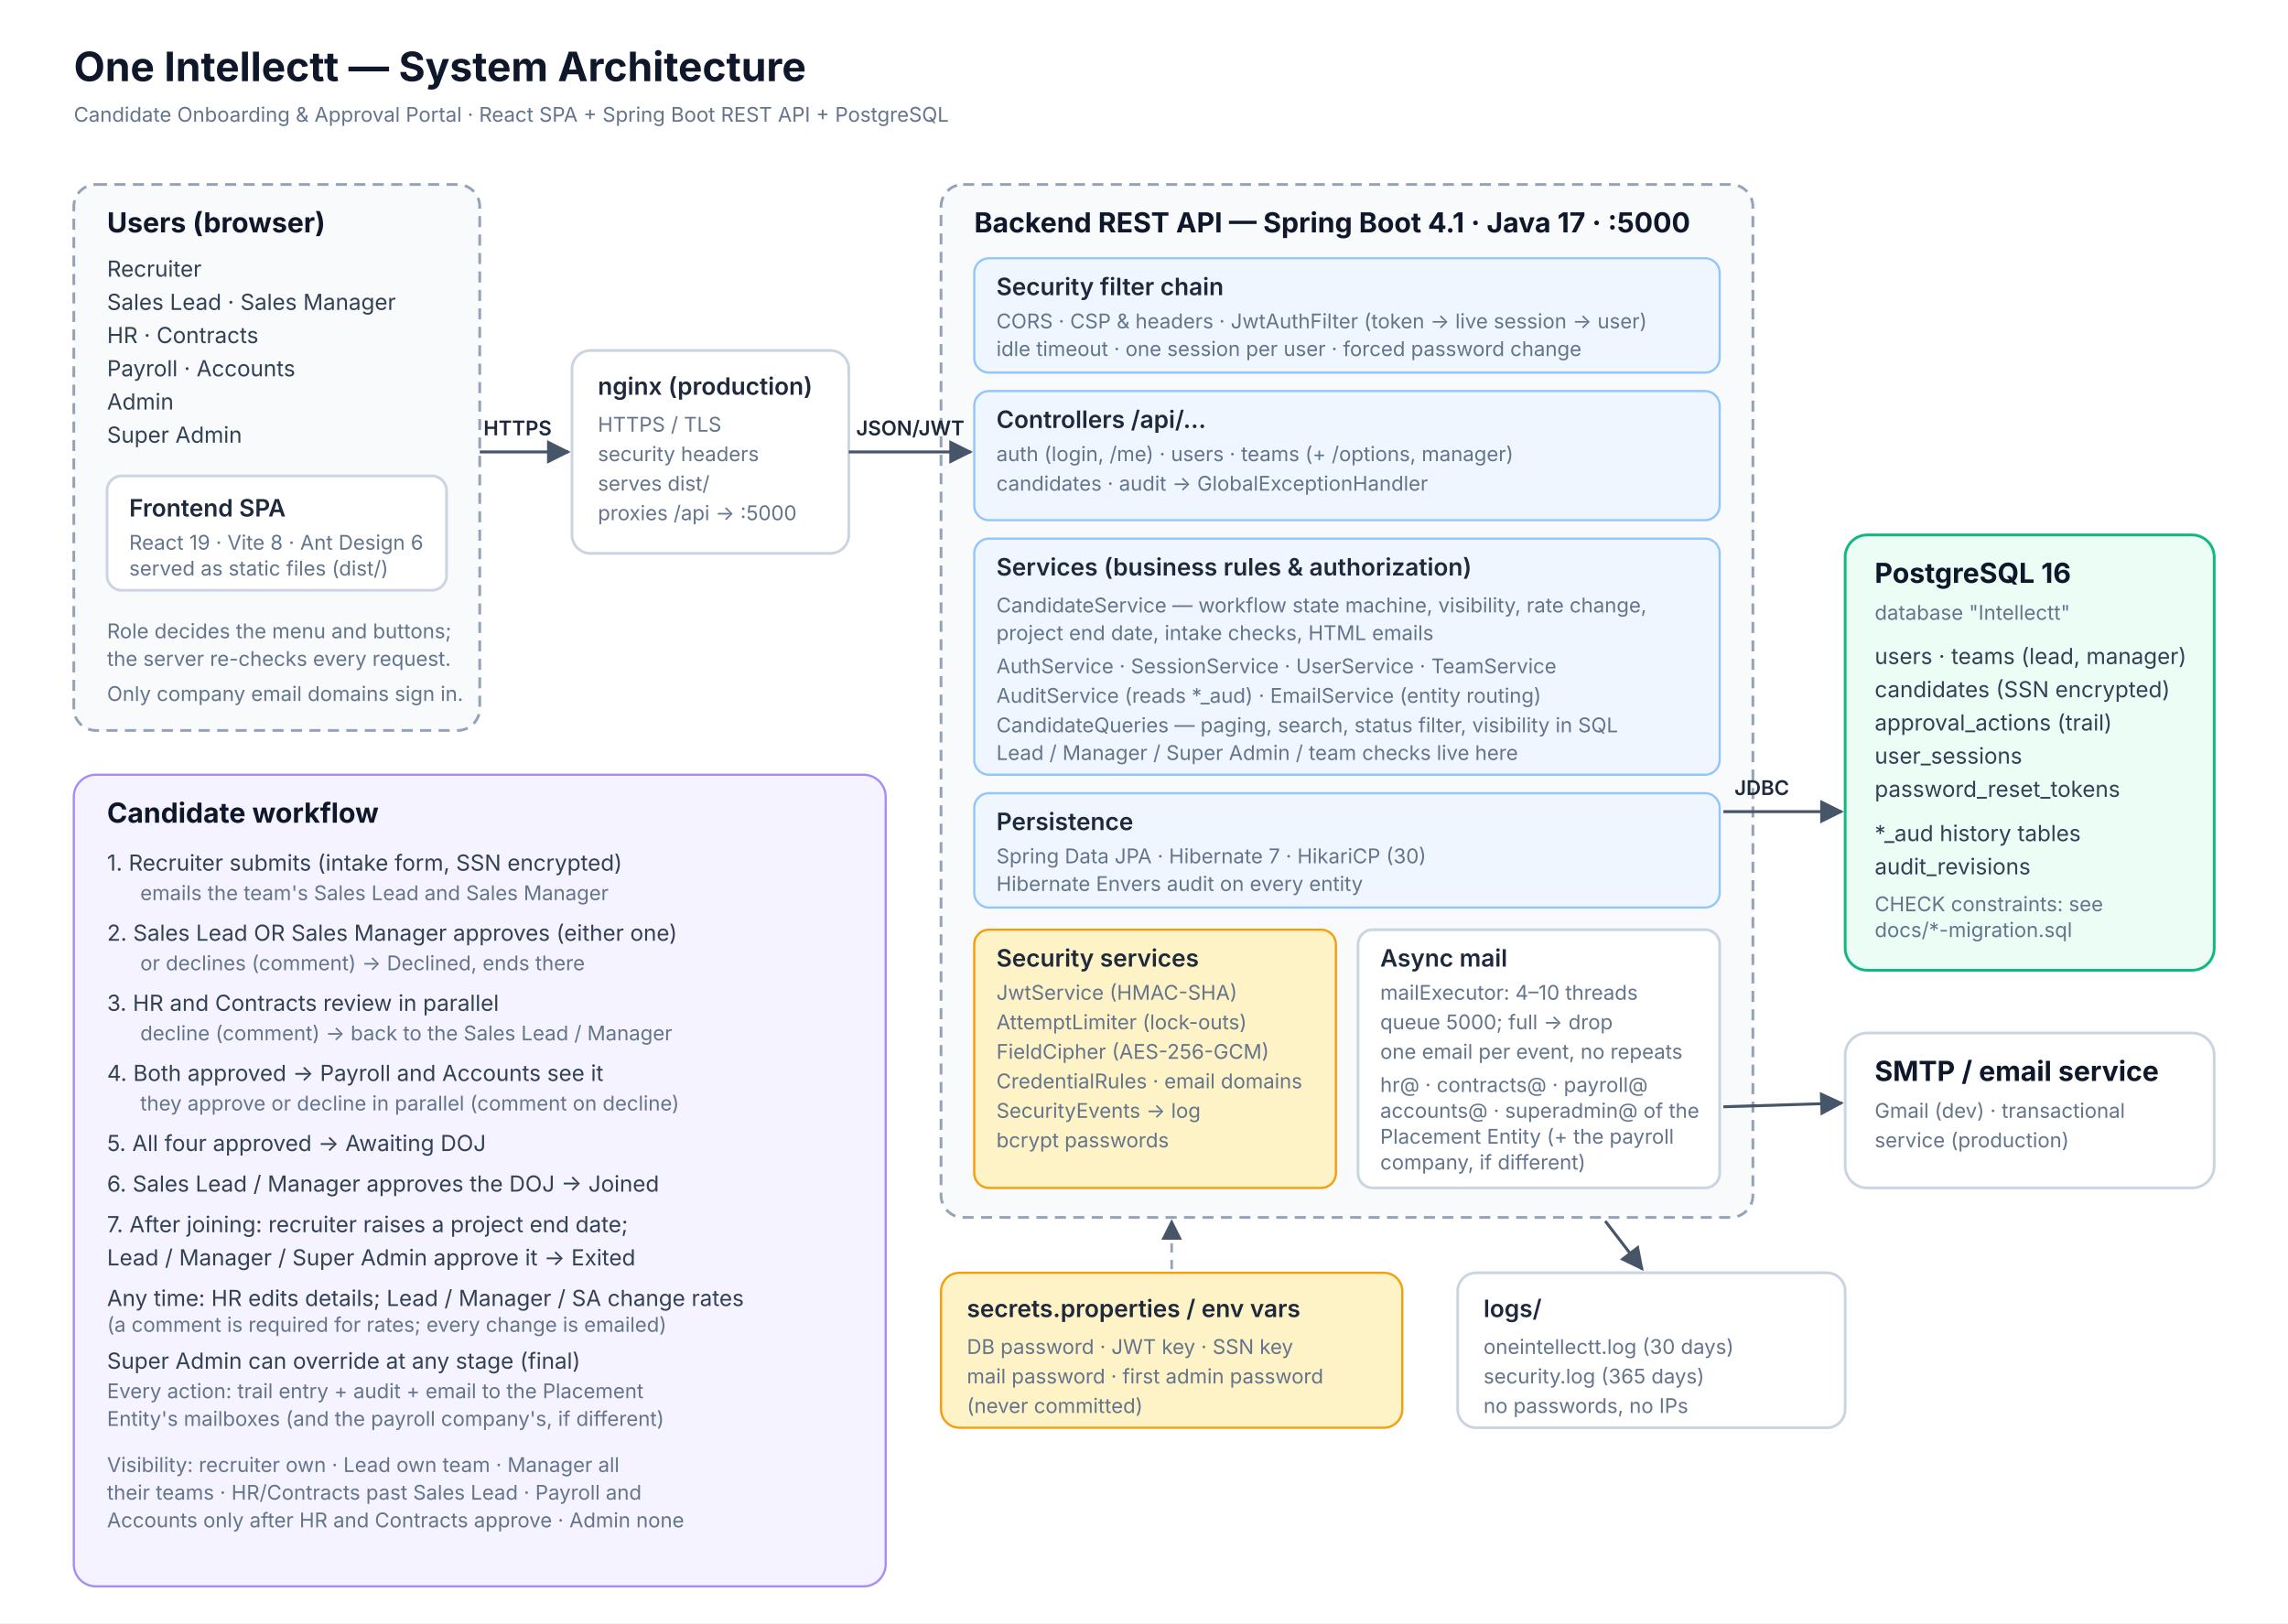
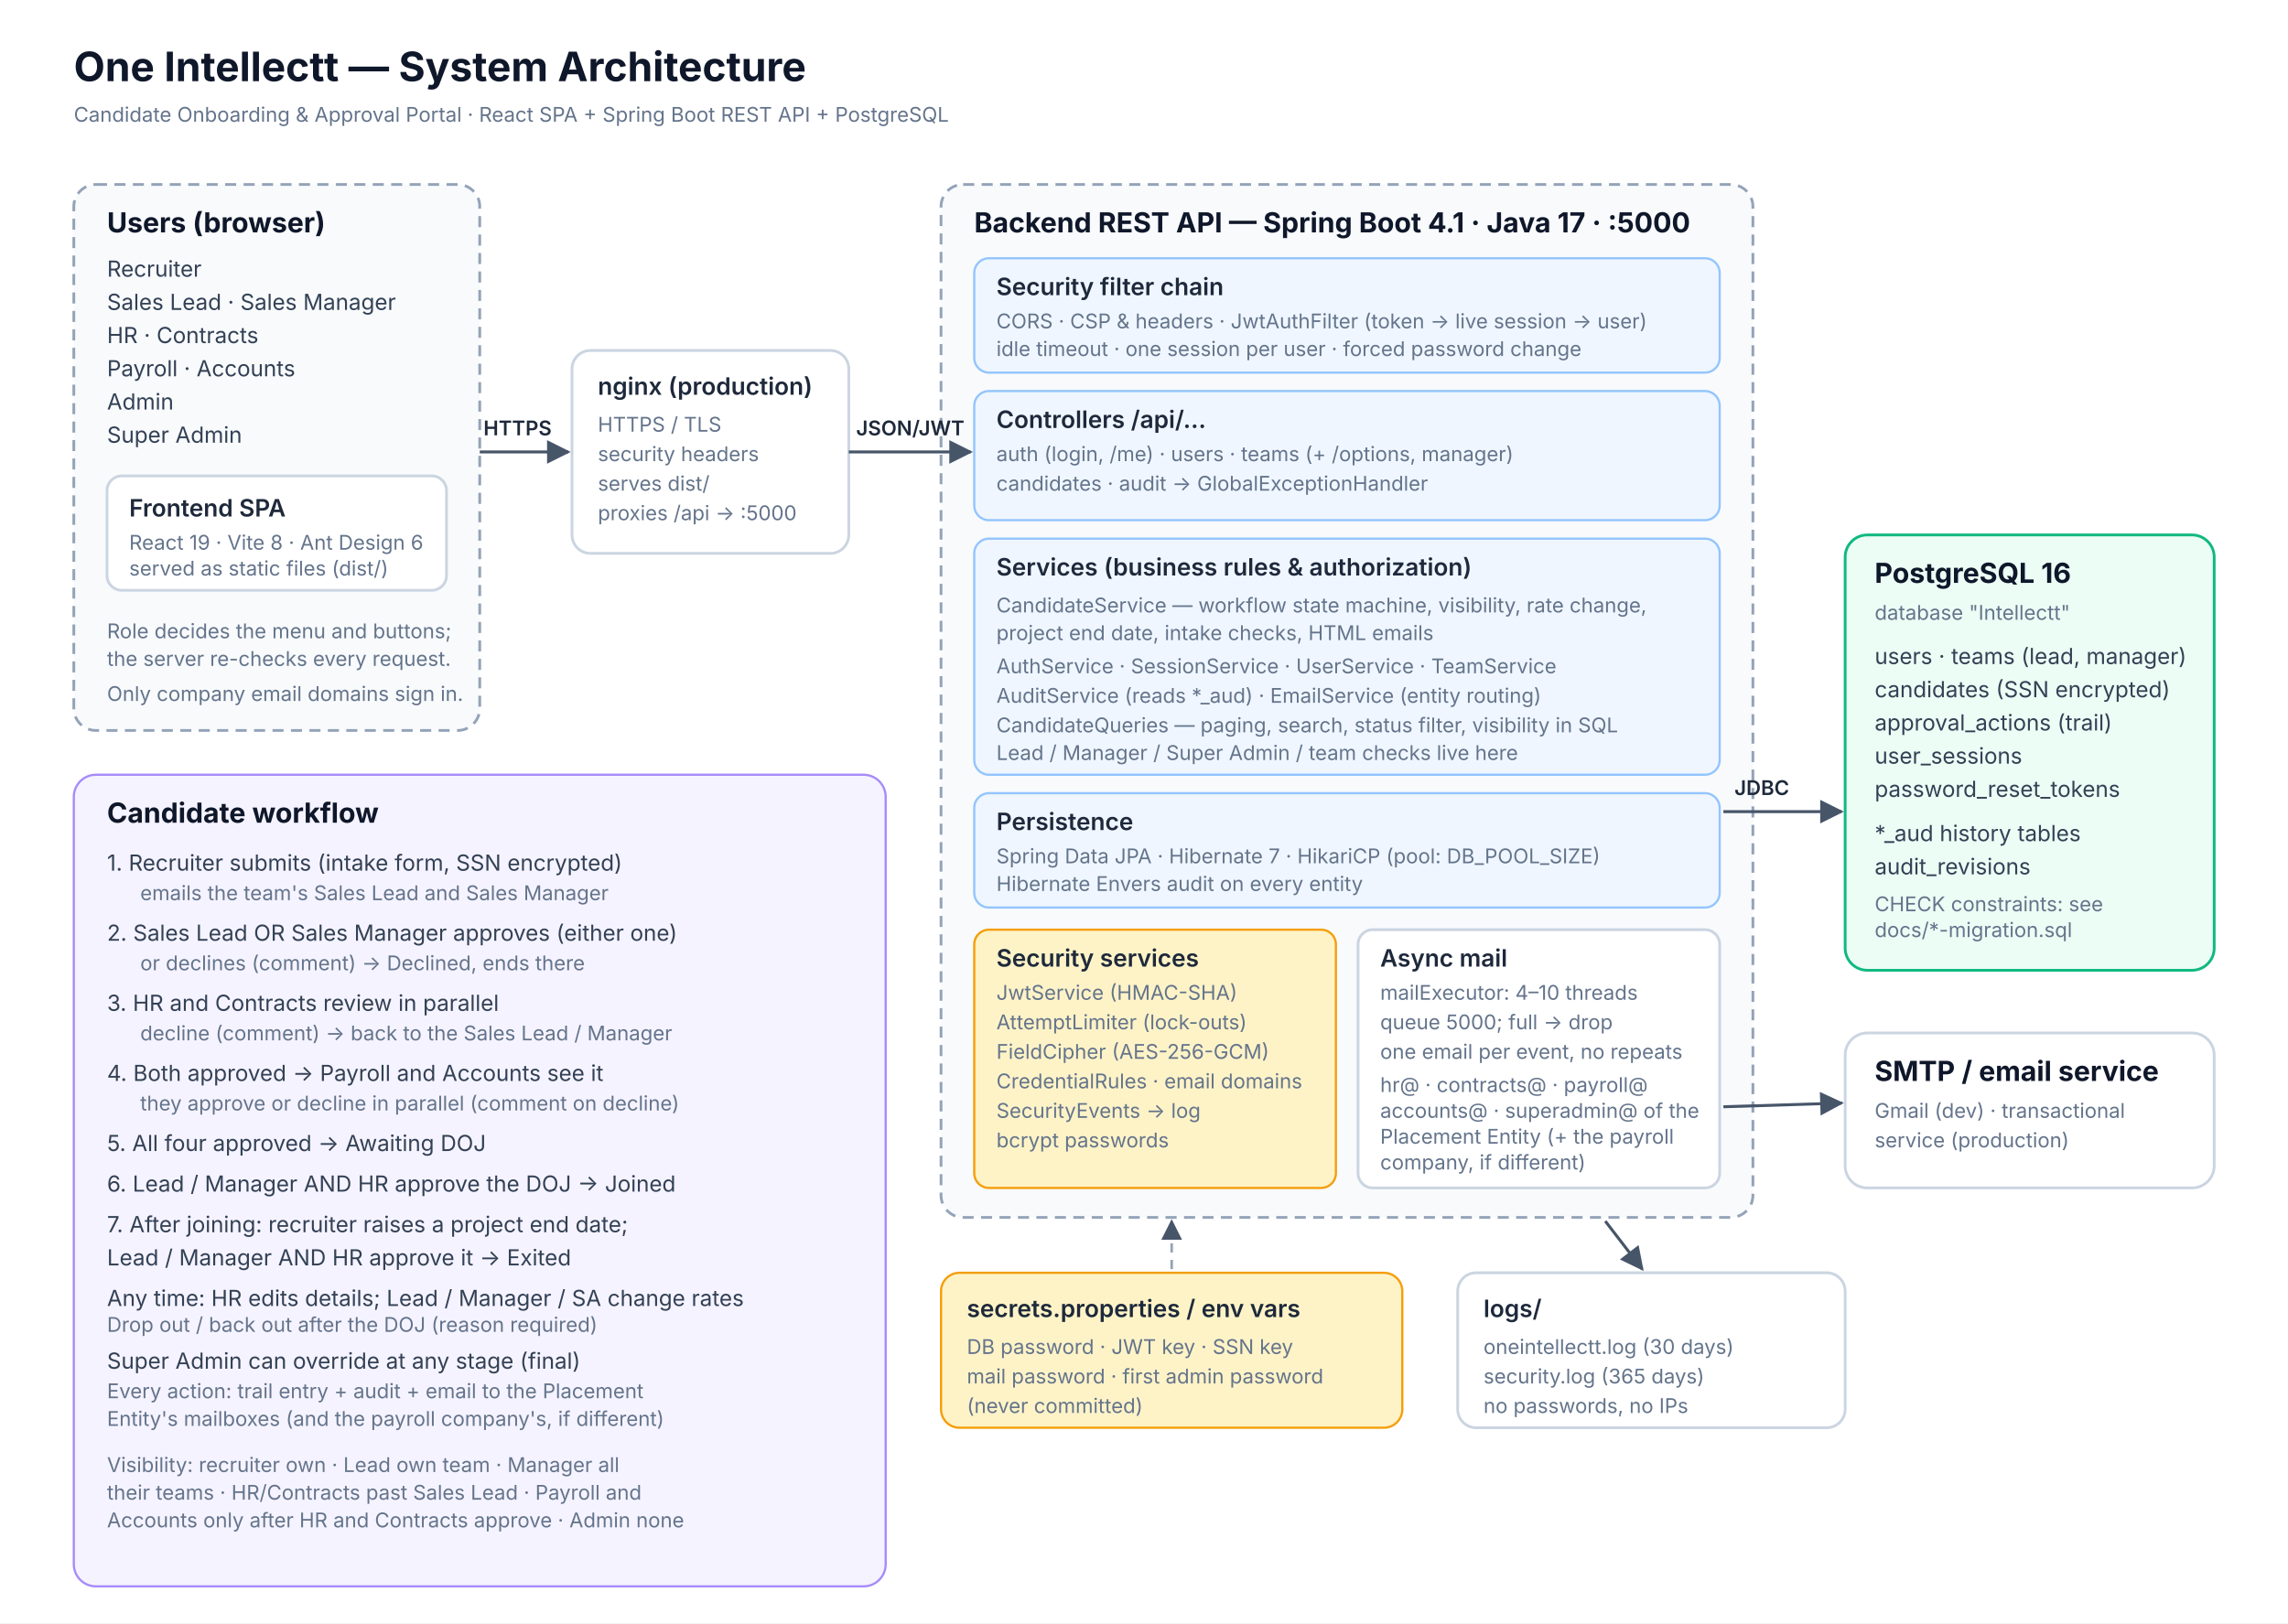
<svg xmlns="http://www.w3.org/2000/svg" viewBox="0 0 1240 880" font-family="Segoe UI, Inter, Arial, sans-serif">
  <defs>
    <marker id="arrow" viewBox="0 0 10 10" refX="9" refY="5" markerWidth="8" markerHeight="8" orient="auto-start-reverse">
      <path d="M0,0 L10,5 L0,10 z" fill="#475569" />
    </marker>
    <style>
      .box { fill: #ffffff; stroke: #cbd5e1; stroke-width: 1.5; }
      .group { fill: #f8fafc; stroke: #94a3b8; stroke-width: 1.5; stroke-dasharray: 6 4; }
      .layer { fill: #eff6ff; stroke: #93c5fd; stroke-width: 1.2; }
      .sec { fill: #fef3c7; stroke: #f59e0b; stroke-width: 1.2; }
      .db { fill: #ecfdf5; stroke: #10b981; stroke-width: 1.5; }
      .wf { fill: #f5f3ff; stroke: #a78bfa; stroke-width: 1.2; }
      .h1 { font-size: 22px; font-weight: 700; fill: #0f172a; }
      .h2 { font-size: 15px; font-weight: 700; fill: #0f172a; }
      .h3 { font-size: 13px; font-weight: 600; fill: #1e293b; }
      .t { font-size: 12px; fill: #334155; }
      .s { font-size: 11px; fill: #64748b; }
      .lbl { font-size: 11px; fill: #1e293b; font-weight: 600; }
      .line { stroke: #475569; stroke-width: 1.6; fill: none; marker-end: url(#arrow); }
      .dline { stroke: #94a3b8; stroke-width: 1.4; fill: none; stroke-dasharray: 5 4; marker-end: url(#arrow); }
    </style>
  </defs>
  <rect width="1240" height="880" fill="#ffffff" />
  <text x="40" y="44" class="h1">One Intellectt — System Architecture</text>
  <text x="40" y="66" class="s">Candidate Onboarding &amp; Approval Portal · React SPA + Spring Boot REST API + PostgreSQL</text>
  <rect x="40" y="100" width="220" height="296" rx="12" class="group" />
  <text x="58" y="126" class="h2">Users (browser)</text>
  <g class="t">
    <text x="58" y="150">Recruiter</text>
    <text x="58" y="168">Sales Lead · Sales Manager</text>
    <text x="58" y="186">HR · Contracts</text>
    <text x="58" y="204">Payroll · Accounts</text>
    <text x="58" y="222">Admin</text>
    <text x="58" y="240">Super Admin</text>
  </g>
  <rect x="58" y="258" width="184" height="62" rx="8" class="box" />
  <text x="70" y="280" class="h3">Frontend SPA</text>
  <text x="70" y="298" class="s">React 19 · Vite 8 · Ant Design 6</text>
  <text x="70" y="312" class="s">served as static files (dist/)</text>
  <text x="58" y="346" class="s">Role decides the menu and buttons;</text>
  <text x="58" y="361" class="s">the server re-checks every request.</text>
  <text x="58" y="380" class="s">Only company email domains sign in.</text>
  <rect x="310" y="190" width="150" height="110" rx="10" class="box" />
  <text x="324" y="214" class="h3">nginx (production)</text>
  <text x="324" y="234" class="s">HTTPS / TLS</text>
  <text x="324" y="250" class="s">security headers</text>
  <text x="324" y="266" class="s">serves dist/</text>
  <text x="324" y="282" class="s">proxies /api → :5000</text>
  <path d="M260 245 L308 245" class="line" />
  <text x="262" y="236" class="lbl">HTTPS</text>
  <rect x="510" y="100" width="440" height="560" rx="12" class="group" />
  <text x="528" y="126" class="h2">Backend REST API — Spring Boot 4.1 · Java 17 · :5000</text>
  <rect x="528" y="140" width="404" height="62" rx="8" class="layer" />
  <text x="540" y="160" class="h3">Security filter chain</text>
  <text x="540" y="178" class="s">CORS · CSP &amp; headers · JwtAuthFilter (token → live session → user)</text>
  <text x="540" y="193" class="s">idle timeout · one session per user · forced password change</text>
  <rect x="528" y="212" width="404" height="70" rx="8" class="layer" />
  <text x="540" y="232" class="h3">Controllers  /api/…</text>
  <text x="540" y="250" class="s">auth (login, /me) · users · teams (+ /options, manager)</text>
  <text x="540" y="266" class="s">candidates · audit   →  GlobalExceptionHandler</text>
  <rect x="528" y="292" width="404" height="128" rx="8" class="layer" />
  <text x="540" y="312" class="h3">Services (business rules &amp; authorization)</text>
  <text x="540" y="332" class="s">CandidateService — workflow state machine, visibility, rate change,</text>
  <text x="540" y="347" class="s">project end date, intake checks, HTML emails</text>
  <text x="540" y="365" class="s">AuthService · SessionService · UserService · TeamService</text>
  <text x="540" y="381" class="s">AuditService (reads *_aud) · EmailService (entity routing)</text>
  <text x="540" y="397" class="s">CandidateQueries — paging, search, status filter, visibility in SQL</text>
  <text x="540" y="412" class="s">Lead / Manager / Super Admin / team checks live here</text>
  <rect x="528" y="430" width="404" height="62" rx="8" class="layer" />
  <text x="540" y="450" class="h3">Persistence</text>
-   <text x="540" y="468" class="s">Spring Data JPA · Hibernate 7 · HikariCP (30)</text>
+   <text x="540" y="468" class="s">Spring Data JPA · Hibernate 7 · HikariCP (pool: DB_POOL_SIZE)</text>
  <text x="540" y="483" class="s">Hibernate Envers audit on every entity</text>
  <rect x="528" y="504" width="196" height="140" rx="8" class="sec" />
  <text x="540" y="524" class="h3">Security services</text>
  <text x="540" y="542" class="s">JwtService (HMAC-SHA)</text>
  <text x="540" y="558" class="s">AttemptLimiter (lock-outs)</text>
  <text x="540" y="574" class="s">FieldCipher (AES-256-GCM)</text>
  <text x="540" y="590" class="s">CredentialRules · email domains</text>
  <text x="540" y="606" class="s">SecurityEvents → log</text>
  <text x="540" y="622" class="s">bcrypt passwords</text>
  <rect x="736" y="504" width="196" height="140" rx="8" class="box" />
  <text x="748" y="524" class="h3">Async mail</text>
  <text x="748" y="542" class="s">mailExecutor: 4–10 threads</text>
  <text x="748" y="558" class="s">queue 5000; full → drop</text>
  <text x="748" y="574" class="s">one email per event, no repeats</text>
  <text x="748" y="592" class="s">hr@ · contracts@ · payroll@</text>
  <text x="748" y="606" class="s">accounts@ · superadmin@ of the</text>
  <text x="748" y="620" class="s">Placement Entity (+ the payroll</text>
  <text x="748" y="634" class="s">company, if different)</text>
  <path d="M460 245 L526 245" class="line" />
  <text x="464" y="236" class="lbl">JSON/JWT</text>
  <rect x="1000" y="290" width="200" height="236" rx="12" class="db" />
  <text x="1016" y="316" class="h2">PostgreSQL 16</text>
  <text x="1016" y="336" class="s">database "Intellectt"</text>
  <text x="1016" y="360" class="t">users · teams (lead, manager)</text>
  <text x="1016" y="378" class="t">candidates (SSN encrypted)</text>
  <text x="1016" y="396" class="t">approval_actions (trail)</text>
  <text x="1016" y="414" class="t">user_sessions</text>
  <text x="1016" y="432" class="t">password_reset_tokens</text>
  <text x="1016" y="456" class="t">*_aud history tables</text>
  <text x="1016" y="474" class="t">audit_revisions</text>
  <text x="1016" y="494" class="s">CHECK constraints: see</text>
  <text x="1016" y="508" class="s">docs/*-migration.sql</text>
  <path d="M934 440 L998 440" class="line" />
  <text x="940" y="431" class="lbl">JDBC</text>
  <rect x="1000" y="560" width="200" height="84" rx="12" class="box" />
  <text x="1016" y="586" class="h2">SMTP / email service</text>
  <text x="1016" y="606" class="s">Gmail (dev) · transactional</text>
  <text x="1016" y="622" class="s">service (production)</text>
  <path d="M934 600 L998 598" class="line" />
  <rect x="510" y="690" width="250" height="84" rx="10" class="sec" />
  <text x="524" y="714" class="h3">secrets.properties / env vars</text>
  <text x="524" y="734" class="s">DB password · JWT key · SSN key</text>
  <text x="524" y="750" class="s">mail password · first admin password</text>
  <text x="524" y="766" class="s">(never committed)</text>
  <path d="M635 688 L635 662" class="dline" />
  <rect x="790" y="690" width="210" height="84" rx="10" class="box" />
  <text x="804" y="714" class="h3">logs/</text>
  <text x="804" y="734" class="s">oneintellectt.log (30 days)</text>
  <text x="804" y="750" class="s">security.log (365 days)</text>
  <text x="804" y="766" class="s">no passwords, no IPs</text>
  <path d="M870 662 L890 688" class="line" />
  <rect x="40" y="420" width="440" height="440" rx="12" class="wf" />
  <text x="58" y="446" class="h2">Candidate workflow</text>
  <text x="58" y="472" class="t">1. Recruiter submits (intake form, SSN encrypted)</text>
  <text x="76" y="488" class="s">emails the team's Sales Lead and Sales Manager</text>
  <text x="58" y="510" class="t">2. Sales Lead OR Sales Manager approves (either one)</text>
  <text x="76" y="526" class="s">or declines (comment) → Declined, ends there</text>
  <text x="58" y="548" class="t">3. HR and Contracts review in parallel</text>
  <text x="76" y="564" class="s">decline (comment) → back to the Sales Lead / Manager</text>
  <text x="58" y="586" class="t">4. Both approved → Payroll and Accounts see it</text>
  <text x="76" y="602" class="s">they approve or decline in parallel (comment on decline)</text>
  <text x="58" y="624" class="t">5. All four approved → Awaiting DOJ</text>
-   <text x="58" y="646" class="t">6. Sales Lead / Manager approves the DOJ → Joined</text>
+   <text x="58" y="646" class="t">6. Lead / Manager AND HR approve the DOJ → Joined</text>
  <text x="58" y="668" class="t">7. After joining: recruiter raises a project end date;</text>
-   <text x="58" y="686" class="t">Lead / Manager / Super Admin approve it → Exited</text>
+   <text x="58" y="686" class="t">Lead / Manager AND HR approve it → Exited</text>
  <text x="58" y="708" class="t">Any time: HR edits details; Lead / Manager / SA change rates</text>
-   <text x="58" y="722" class="s">(a comment is required for rates; every change is emailed)</text>
+   <text x="58" y="722" class="s">Drop out / back out after the DOJ (reason required)</text>
  <text x="58" y="742" class="t">Super Admin can override at any stage (final)</text>
  <text x="58" y="758" class="s">Every action: trail entry + audit + email to the Placement</text>
  <text x="58" y="773" class="s">Entity's mailboxes (and the payroll company's, if different)</text>
  <text x="58" y="798" class="s">Visibility: recruiter own · Lead own team · Manager all</text>
  <text x="58" y="813" class="s">their teams · HR/Contracts past Sales Lead · Payroll and</text>
  <text x="58" y="828" class="s">Accounts only after HR and Contracts approve · Admin none</text>
</svg>
